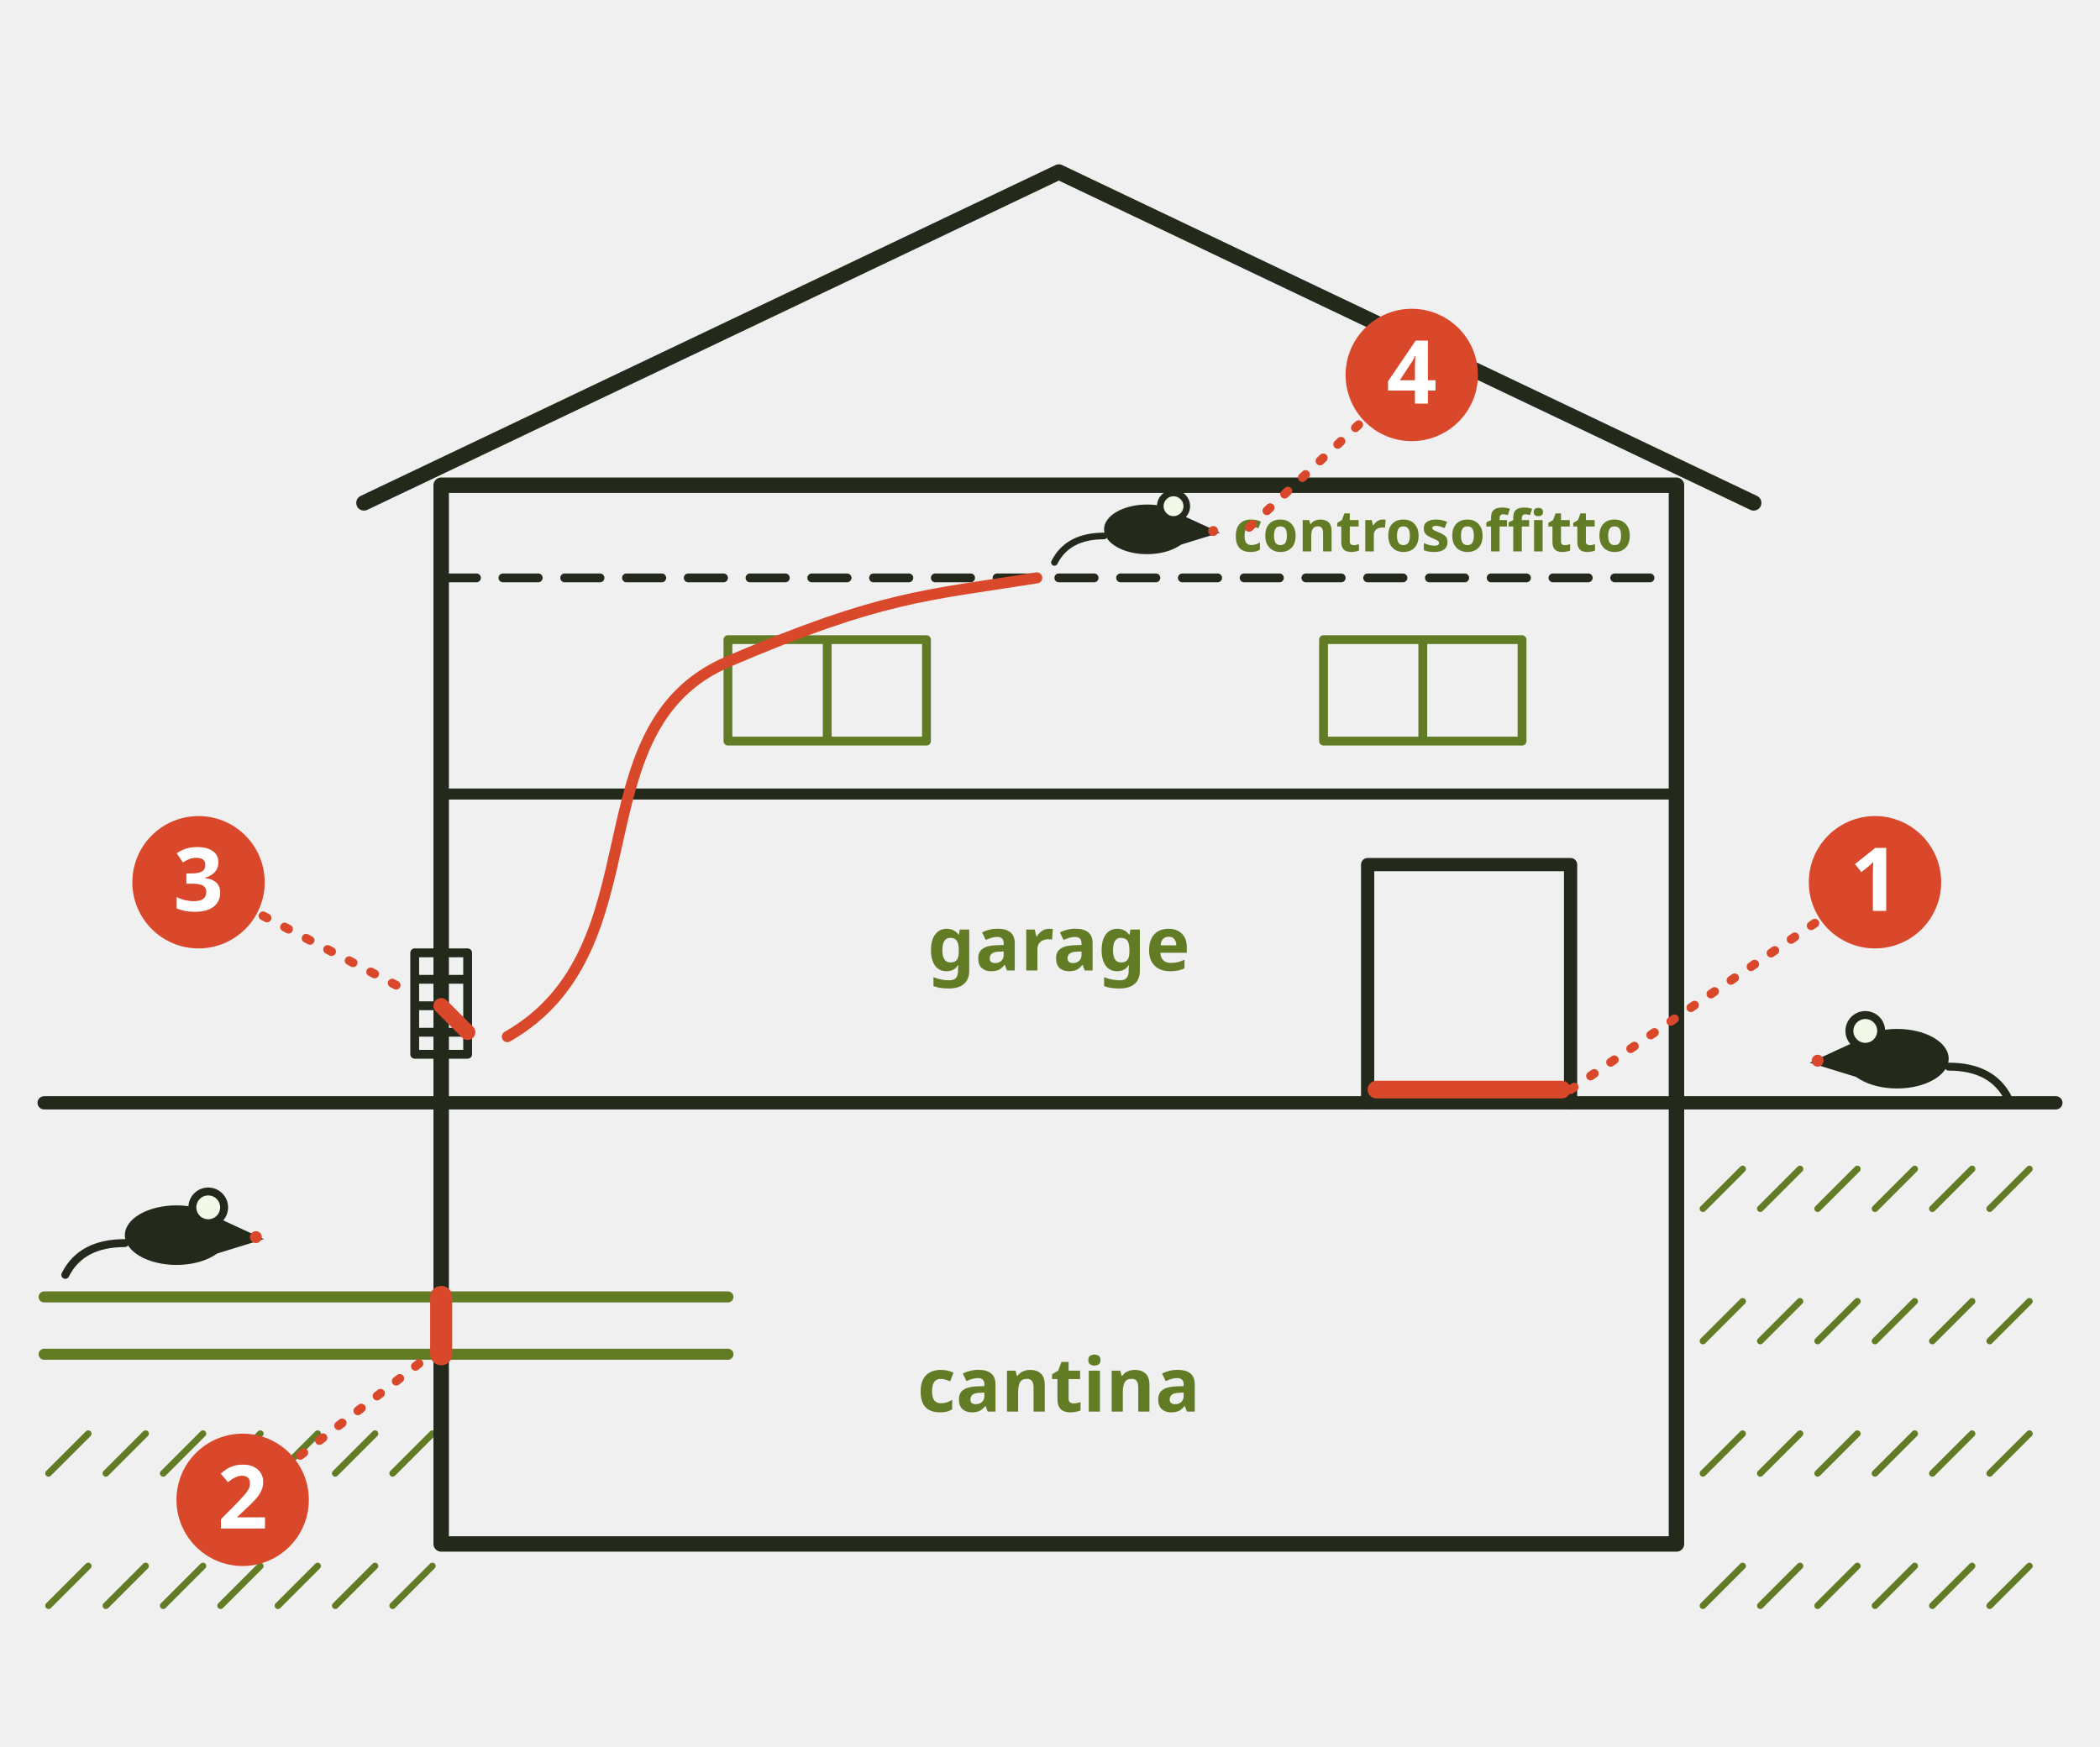
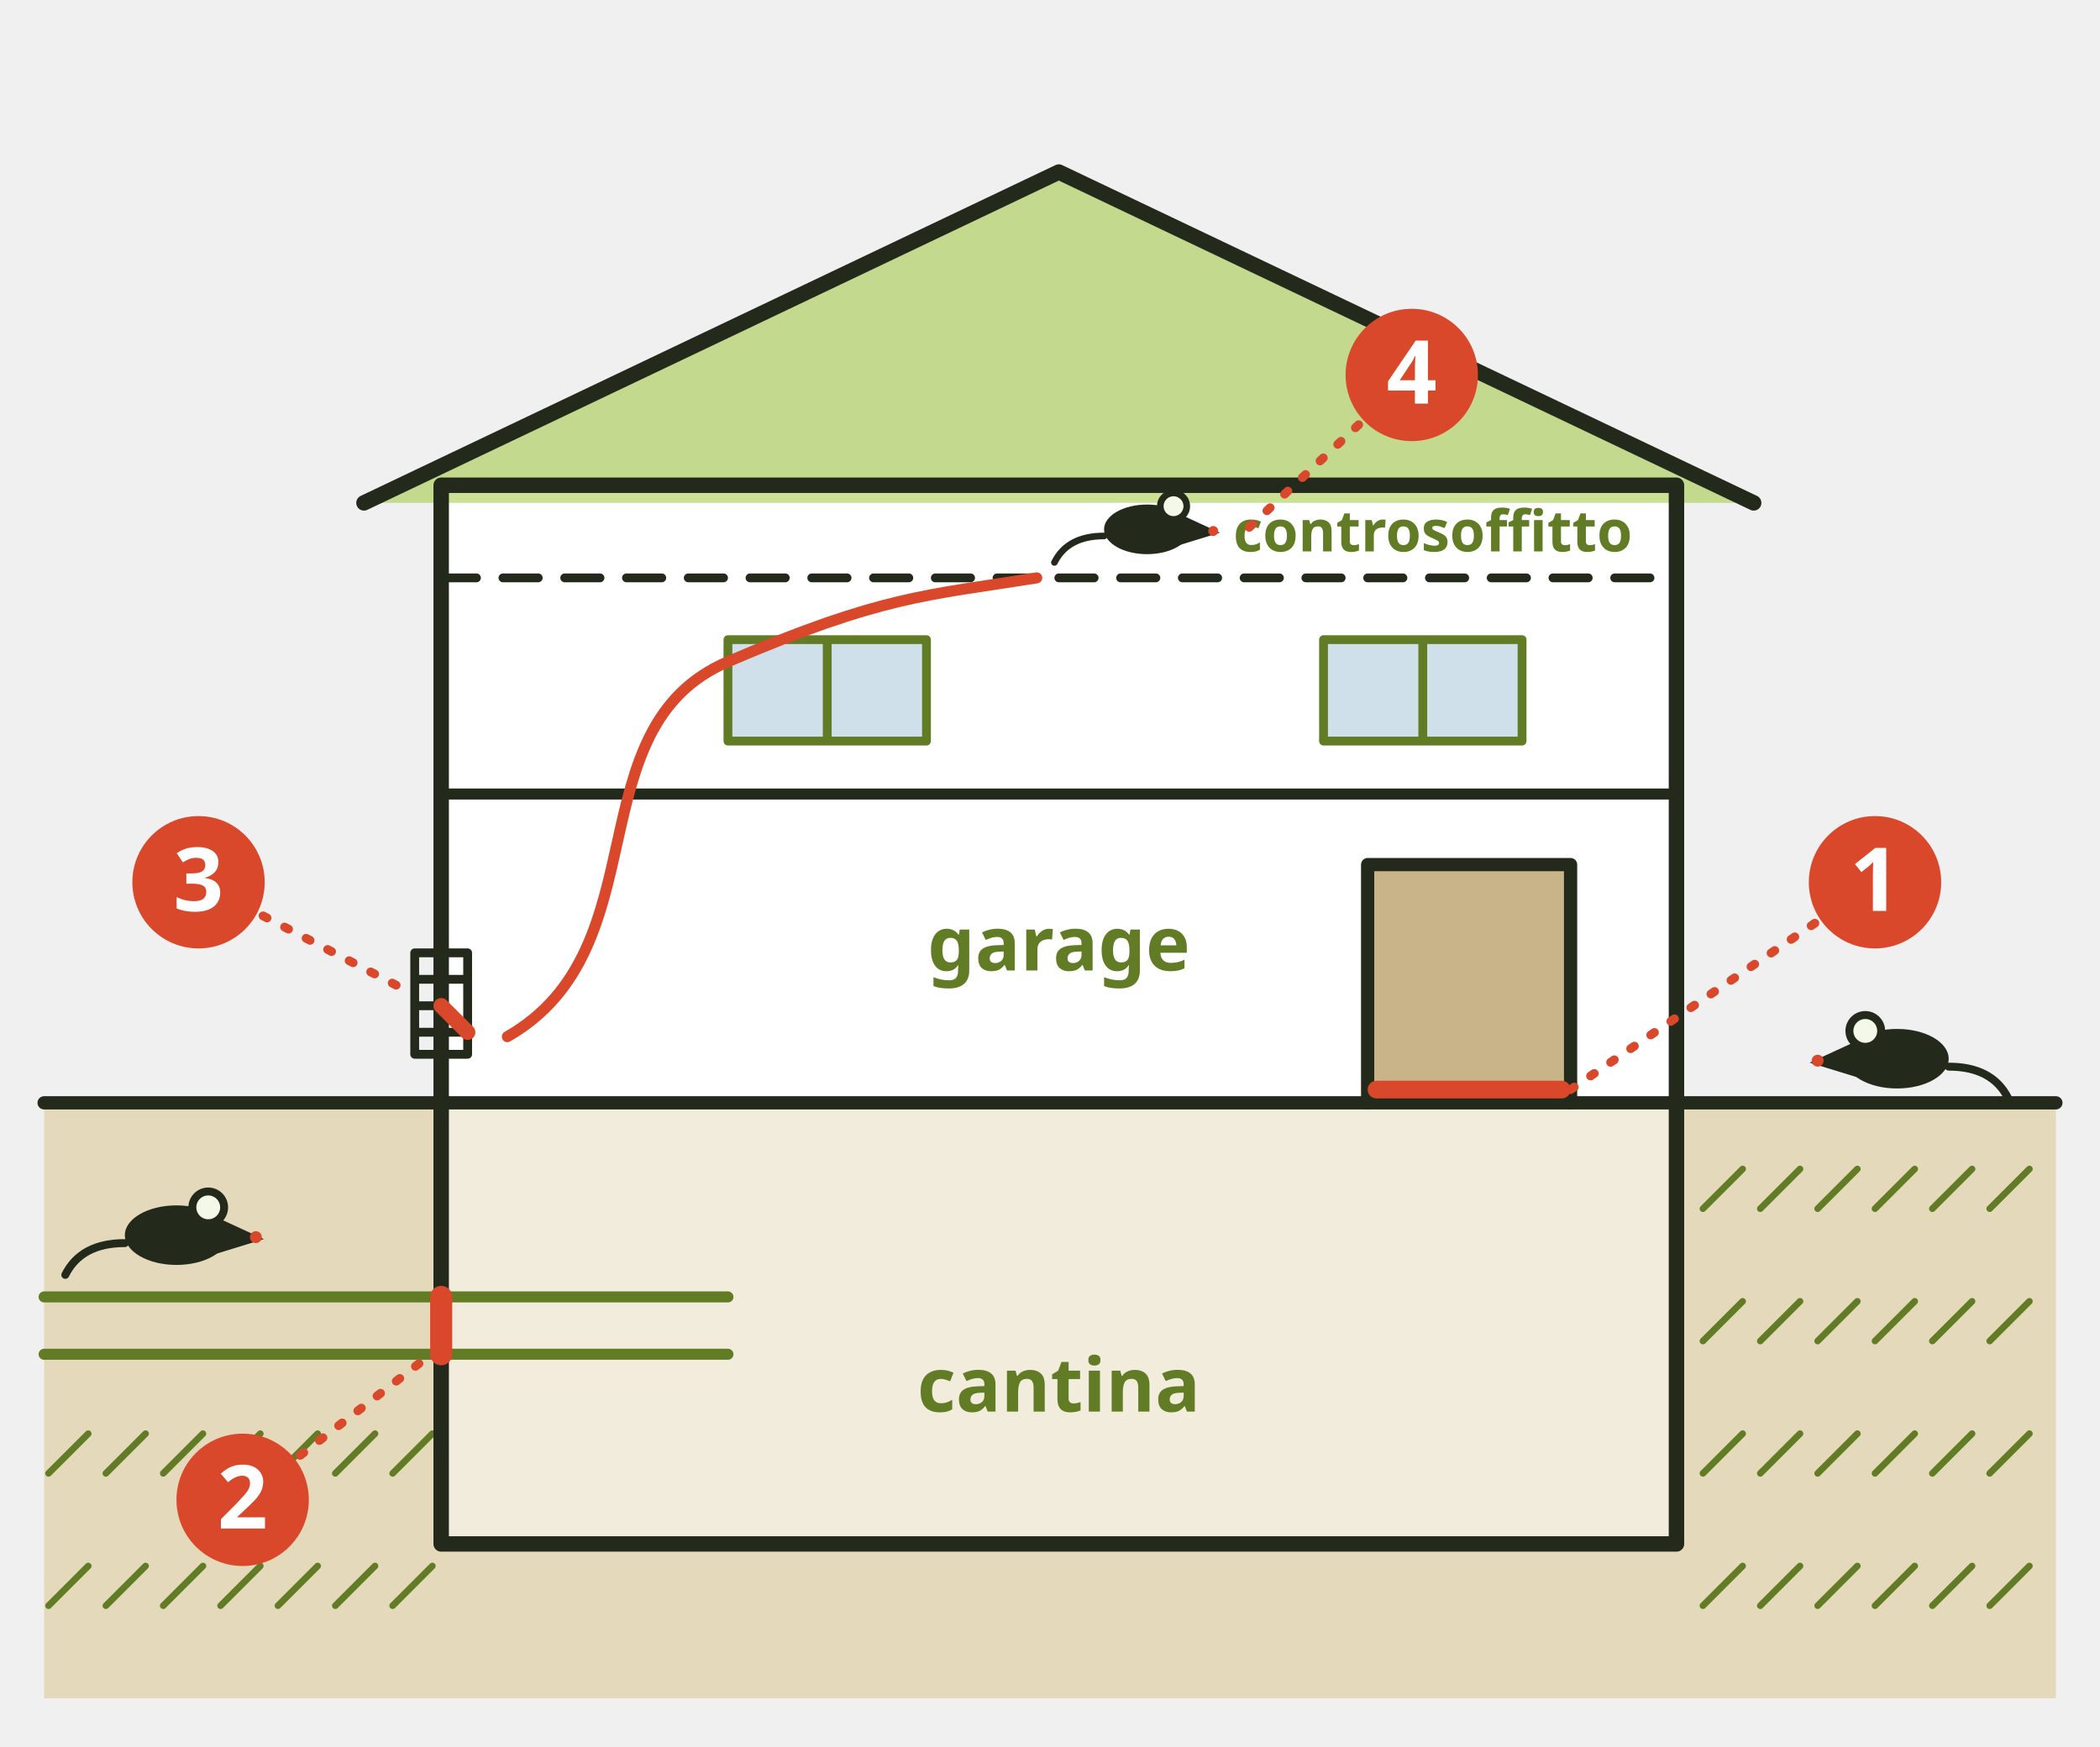
<svg xmlns="http://www.w3.org/2000/svg" viewBox="0 0 952 792" font-family="Barlow Condensed" font-weight="800" stroke-linecap="round" stroke-linejoin="round">
+   <g class="f" data-t="0.1">
+     <rect x="20" y="500" width="912" height="270" fill="#e4d9bb" />
+   </g>
+   <g class="f" data-t="0.5">
+     <rect x="200" y="220" width="560" height="280" fill="#ffffff" />
+     <rect x="200" y="500" width="560" height="200" fill="#f1ecdc" />
+   </g>
+   <g class="f" data-t="0.8">
+     <polygon points="165,228 480,78 795,228" fill="#9fc63d" opacity=".55" />
+   </g>
+   <g class="f" data-t="1.1">
+     <rect x="330" y="290" width="90" height="46" fill="#cfe0ea" />
+     <rect x="600" y="290" width="90" height="46" fill="#cfe0ea" />
+     <rect x="620" y="392" width="92" height="108" fill="#c9b48a" />
+   </g>
  <g class="f" data-t="0.2">
    <line x1="40" y1="650" x2="22" y2="668" stroke="#627c26" stroke-width="3" />
    <line x1="40" y1="710" x2="22" y2="728" stroke="#627c26" stroke-width="3" />
    <line x1="66" y1="650" x2="48" y2="668" stroke="#627c26" stroke-width="3" />
    <line x1="66" y1="710" x2="48" y2="728" stroke="#627c26" stroke-width="3" />
    <line x1="92" y1="650" x2="74" y2="668" stroke="#627c26" stroke-width="3" />
    <line x1="92" y1="710" x2="74" y2="728" stroke="#627c26" stroke-width="3" />
    <line x1="118" y1="650" x2="100" y2="668" stroke="#627c26" stroke-width="3" />
    <line x1="118" y1="710" x2="100" y2="728" stroke="#627c26" stroke-width="3" />
    <line x1="144" y1="650" x2="126" y2="668" stroke="#627c26" stroke-width="3" />
    <line x1="144" y1="710" x2="126" y2="728" stroke="#627c26" stroke-width="3" />
    <line x1="170" y1="650" x2="152" y2="668" stroke="#627c26" stroke-width="3" />
    <line x1="170" y1="710" x2="152" y2="728" stroke="#627c26" stroke-width="3" />
    <line x1="196" y1="650" x2="178" y2="668" stroke="#627c26" stroke-width="3" />
    <line x1="196" y1="710" x2="178" y2="728" stroke="#627c26" stroke-width="3" />
    <line x1="790" y1="530" x2="772" y2="548" stroke="#627c26" stroke-width="3" />
    <line x1="790" y1="590" x2="772" y2="608" stroke="#627c26" stroke-width="3" />
    <line x1="790" y1="650" x2="772" y2="668" stroke="#627c26" stroke-width="3" />
    <line x1="790" y1="710" x2="772" y2="728" stroke="#627c26" stroke-width="3" />
    <line x1="816" y1="530" x2="798" y2="548" stroke="#627c26" stroke-width="3" />
    <line x1="816" y1="590" x2="798" y2="608" stroke="#627c26" stroke-width="3" />
    <line x1="816" y1="650" x2="798" y2="668" stroke="#627c26" stroke-width="3" />
    <line x1="816" y1="710" x2="798" y2="728" stroke="#627c26" stroke-width="3" />
    <line x1="842" y1="530" x2="824" y2="548" stroke="#627c26" stroke-width="3" />
    <line x1="842" y1="590" x2="824" y2="608" stroke="#627c26" stroke-width="3" />
    <line x1="842" y1="650" x2="824" y2="668" stroke="#627c26" stroke-width="3" />
    <line x1="842" y1="710" x2="824" y2="728" stroke="#627c26" stroke-width="3" />
    <line x1="868" y1="530" x2="850" y2="548" stroke="#627c26" stroke-width="3" />
    <line x1="868" y1="590" x2="850" y2="608" stroke="#627c26" stroke-width="3" />
    <line x1="868" y1="650" x2="850" y2="668" stroke="#627c26" stroke-width="3" />
    <line x1="868" y1="710" x2="850" y2="728" stroke="#627c26" stroke-width="3" />
    <line x1="894" y1="530" x2="876" y2="548" stroke="#627c26" stroke-width="3" />
    <line x1="894" y1="590" x2="876" y2="608" stroke="#627c26" stroke-width="3" />
    <line x1="894" y1="650" x2="876" y2="668" stroke="#627c26" stroke-width="3" />
    <line x1="894" y1="710" x2="876" y2="728" stroke="#627c26" stroke-width="3" />
    <line x1="920" y1="530" x2="902" y2="548" stroke="#627c26" stroke-width="3" />
    <line x1="920" y1="590" x2="902" y2="608" stroke="#627c26" stroke-width="3" />
    <line x1="920" y1="650" x2="902" y2="668" stroke="#627c26" stroke-width="3" />
    <line x1="920" y1="710" x2="902" y2="728" stroke="#627c26" stroke-width="3" />
  </g>
  <path class="d" data-t="0" data-v="0.8" d="M20 500 H932" fill="none" stroke="#232a1c" stroke-width="6" />
  <path class="d" data-t="0.15" data-v="0.7" d="M200 500 V220 H760 V500" fill="none" stroke="#232a1c" stroke-width="7" />
  <path class="d" data-t="0.45" data-v="0.7" d="M165 228 L480 78 L795 228" fill="none" stroke="#232a1c" stroke-width="7" />
  <path class="d" data-t="0.35" data-v="0.7" d="M200 500 V700 H760 V500" fill="none" stroke="#232a1c" stroke-width="7" />
  <path class="d" data-t="0.7" data-v="0.7" d="M200 360 H760" fill="none" stroke="#232a1c" stroke-width="5" />
  <g class="f" data-t="0.9">
    <line x1="200" y1="262" x2="760" y2="262" stroke="#232a1c" stroke-width="4" stroke-dasharray="16 12" />
    <g>
      <text x="740" y="250" font-size="26" fill="#627c26" text-anchor="end">controsoffitto</text>
    </g>
  </g>
  <path class="d" data-t="0.85" data-v="0.7" d="M620 500 V392 H712 V500" fill="none" stroke="#232a1c" stroke-width="6" />
  <path class="d" data-t="1.0" data-v="0.7" d="M330 290 H420 V336 H330 Z M375 290 V336 M600 290 H690 V336 H600 Z M645 290 V336" fill="none" stroke="#627c26" stroke-width="4" />
  <path class="d" data-t="1.0" data-v="0.7" d="M20 588 H330 M20 614 H330" fill="none" stroke="#627c26" stroke-width="5" />
  <path class="d" data-t="1.1" data-v="0.7" d="M188 432 H212 V478 H188 Z M188 444 H212 M188 456 H200 M188 468 H212" fill="none" stroke="#232a1c" stroke-width="4" />
  <g class="f" data-t="1.2">
    <text x="480" y="640" font-size="34" fill="#627c26" text-anchor="middle">cantina</text>
  </g>
  <g class="f" data-t="1.2">
    <text x="480" y="440" font-size="34" fill="#627c26" text-anchor="middle">garage</text>
  </g>
  <g class="f" data-t="1.4">
    <g transform="translate(80 560) scale(0.9 0.9)">
      <path d="M-26 4 q-22 0 -30 16" fill="none" stroke="#232a1c" stroke-width="4" />
      <ellipse cx="0" cy="0" rx="26" ry="15" fill="#232a1c" />
      <path d="M18 -10 L44 2 L18 10 Z" fill="#232a1c" />
      <circle cx="16" cy="-14" r="8" fill="#f4f8e8" stroke="#232a1c" stroke-width="4" />
      <circle cx="40" cy="1" r="3" fill="#d9482b" />
    </g>
  </g>
  <g class="f" data-t="1.4">
    <g transform="translate(860 480) scale(-0.9 0.9)">
      <path d="M-26 4 q-22 0 -30 16" fill="none" stroke="#232a1c" stroke-width="4" />
      <ellipse cx="0" cy="0" rx="26" ry="15" fill="#232a1c" />
      <path d="M18 -10 L44 2 L18 10 Z" fill="#232a1c" />
      <circle cx="16" cy="-14" r="8" fill="#f4f8e8" stroke="#232a1c" stroke-width="4" />
      <circle cx="40" cy="1" r="3" fill="#d9482b" />
    </g>
  </g>
  <g class="f" data-t="2.0">
    <line x1="624" y1="494" x2="708" y2="494" stroke="#d9482b" stroke-width="8" />
  </g>
  <g class="f" data-t="2.0">
    <line x1="850" y1="400" x2="712" y2="494" stroke="#d9482b" stroke-width="4" stroke-dasharray="2 9" />
    <circle cx="850" cy="400" r="30" fill="#d9482b" />
    <text x="850" y="413" font-size="40" fill="#fff" text-anchor="middle">1</text>
  </g>
  <g class="f" data-t="3.3">
    <path d="M200 588 v26" stroke="#d9482b" stroke-width="10" />
  </g>
  <g class="f" data-t="3.3">
    <line x1="110" y1="680" x2="198" y2="612" stroke="#d9482b" stroke-width="4" stroke-dasharray="2 9" />
    <circle cx="110" cy="680" r="30" fill="#d9482b" />
    <text x="110" y="693" font-size="40" fill="#fff" text-anchor="middle">2</text>
  </g>
  <g class="f" data-t="4.6">
    <path d="M200 456 L212 468" stroke="#d9482b" stroke-width="7" />
  </g>
  <g class="f" data-t="4.6">
    <line x1="90" y1="400" x2="186" y2="450" stroke="#d9482b" stroke-width="4" stroke-dasharray="2 9" />
    <circle cx="90" cy="400" r="30" fill="#d9482b" />
    <text x="90" y="413" font-size="40" fill="#fff" text-anchor="middle">3</text>
  </g>
  <path class="d" data-t="5.9" data-v="1.0" d="M230 470 C 300 430 260 330 330 300 S 420 270 470 262" fill="none" stroke="#d9482b" stroke-width="5" stroke-dasharray="1 0" />
  <g class="f" data-t="6.4">
    <g transform="translate(520 240) scale(0.75 0.75)">
      <path d="M-26 4 q-22 0 -30 16" fill="none" stroke="#232a1c" stroke-width="4" />
      <ellipse cx="0" cy="0" rx="26" ry="15" fill="#232a1c" />
      <path d="M18 -10 L44 2 L18 10 Z" fill="#232a1c" />
      <circle cx="16" cy="-14" r="8" fill="#f4f8e8" stroke="#232a1c" stroke-width="4" />
      <circle cx="40" cy="1" r="3" fill="#d9482b" />
    </g>
  </g>
  <g class="f" data-t="5.9">
    <line x1="640" y1="170" x2="560" y2="245" stroke="#d9482b" stroke-width="4" stroke-dasharray="2 9" />
    <circle cx="640" cy="170" r="30" fill="#d9482b" />
    <text x="640" y="183" font-size="40" fill="#fff" text-anchor="middle">4</text>
  </g>
</svg>
